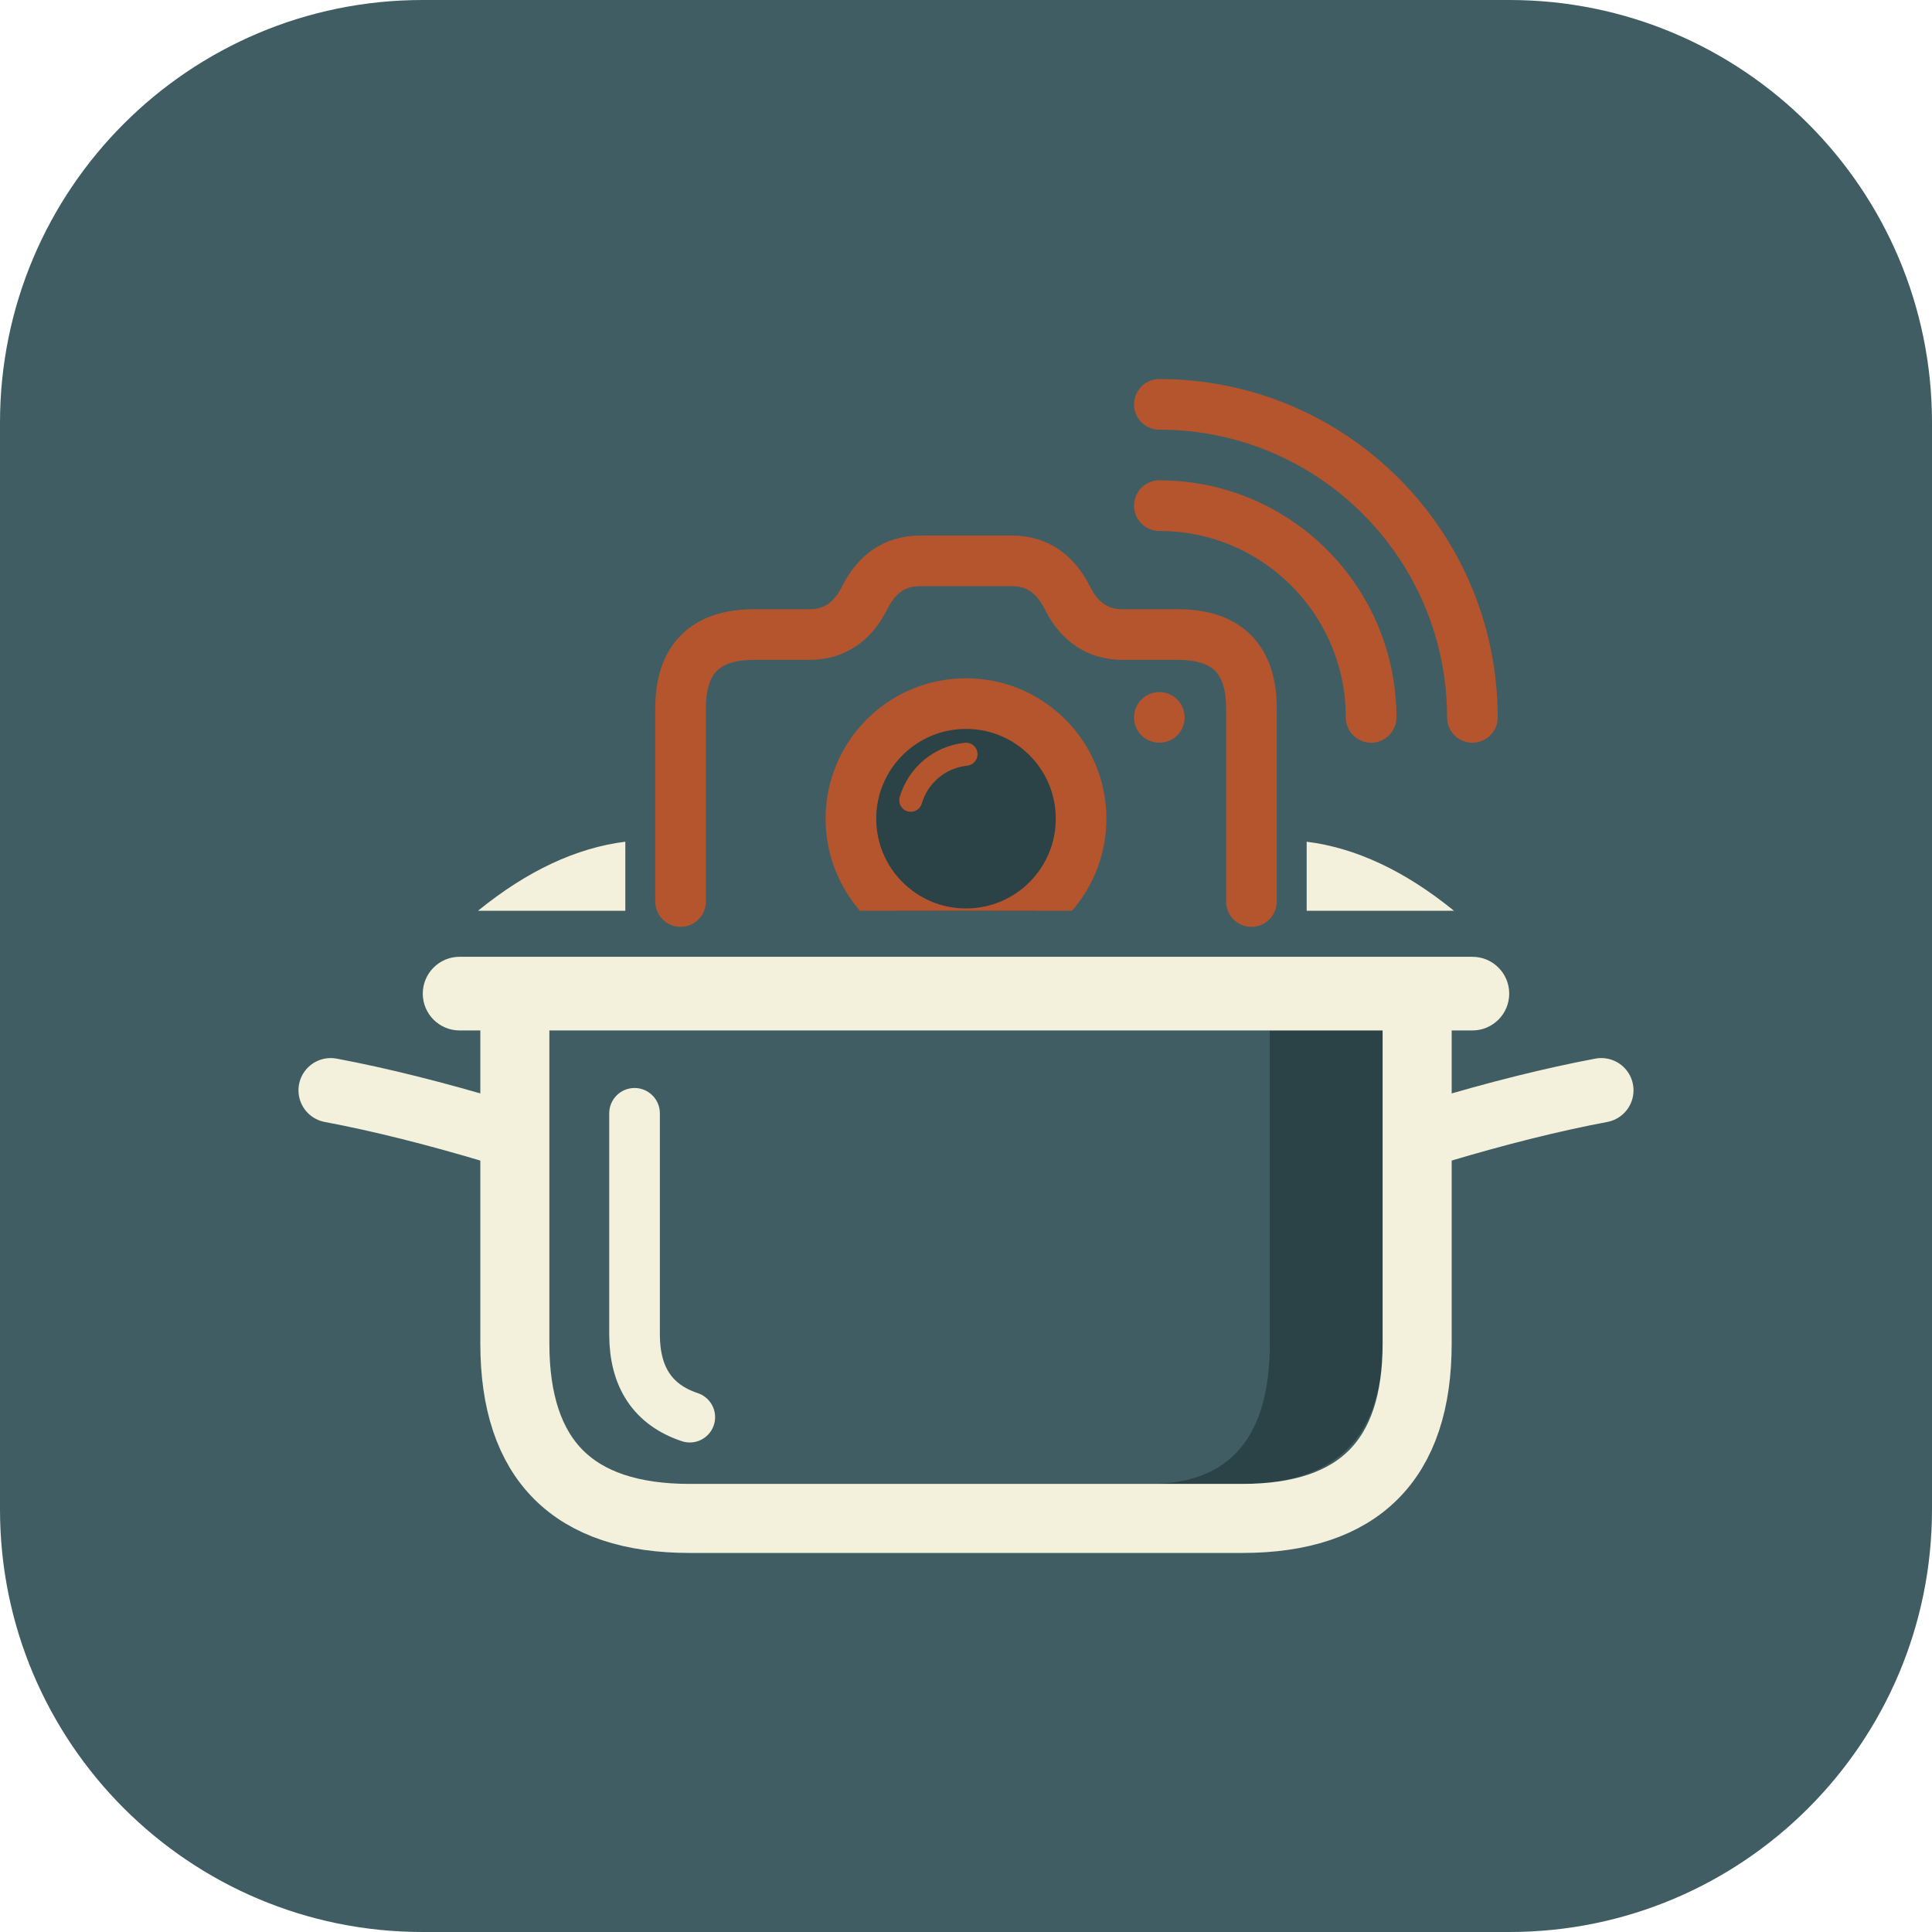
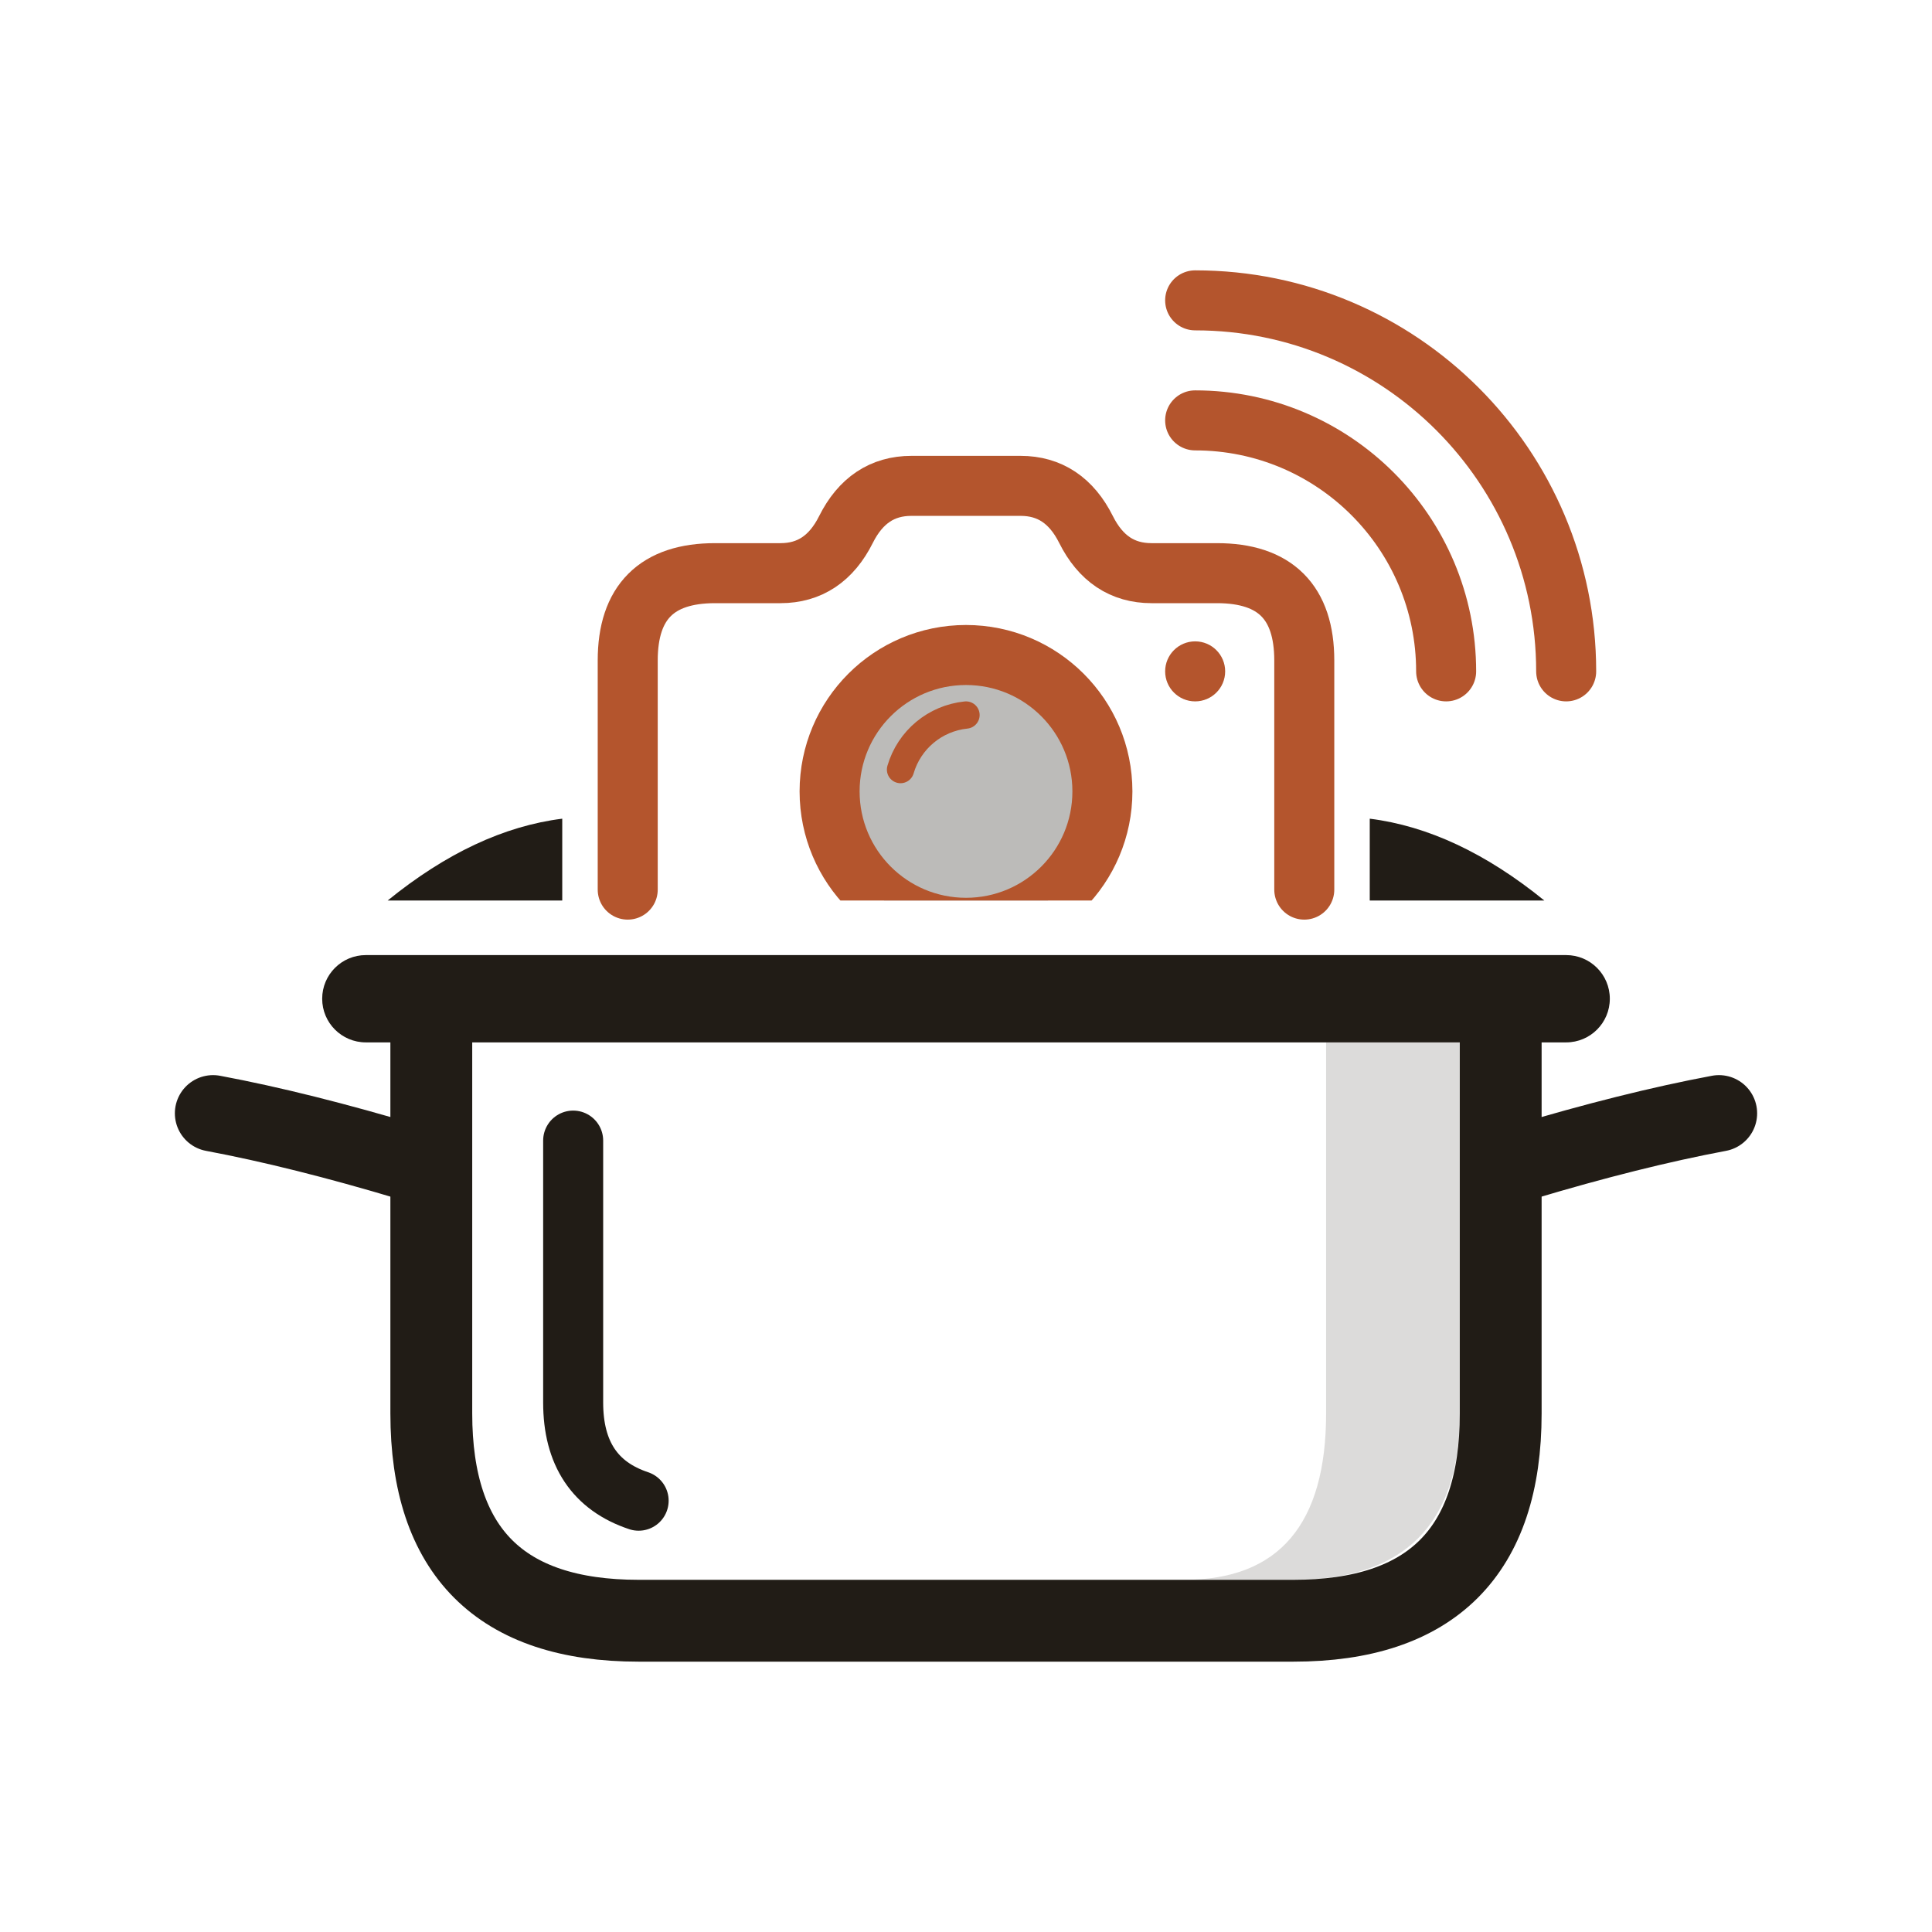
- <svg xmlns="http://www.w3.org/2000/svg" viewBox="0 0 512 512" width="512" height="512" role="img" aria-label="Rezeptor">
+ <svg xmlns="http://www.w3.org/2000/svg" viewBox="40 40 432 432" width="512" height="512" role="img" aria-label="Rezeptor">
  <defs>
    <clipPath id="lens-clip">
      <rect x="190" y="120" width="132" height="80" />
    </clipPath>
  </defs>
-   <rect width="512" height="512" rx="112" fill="#3f5d63" />
  <g transform="translate(256, 256) scale(1.22) translate(-256, -212)">
    <g fill="none" stroke="#b4552d" stroke-width="11" stroke-linecap="round">
      <path d="M 298 112 A 46 46 0 0 1 344 158" />
      <path d="M 298 90 A 68 68 0 0 1 366 158" />
    </g>
-     <path d="M 150 200 Q 166 187 182 185 L 182 200 Z" fill="#f3f1dc" />
-     <path d="M 362 200 Q 346 187 330 185 L 330 200 Z" fill="#f3f1dc" />
+     <path d="M 150 200 Q 166 187 182 185 L 182 200 Z" fill="#211c16" />
+     <path d="M 362 200 Q 346 187 330 185 L 330 200 Z" fill="#211c16" />
    <path d="M 194 198 L 194 156 Q 194 140 210 140 L 222 140 Q 230 140 234 132 Q 238 124 246 124 L 266 124 Q 274 124 278 132 Q 282 140 290 140 L 302 140 Q 318 140 318 156 L 318 198" fill="none" stroke="#b4552d" stroke-width="11" stroke-linecap="round" stroke-linejoin="round" />
    <g clip-path="url(#lens-clip)">
-       <circle cx="256" cy="180" r="25" fill="#2b4246" stroke="#b4552d" stroke-width="11" />
+       <circle cx="256" cy="180" r="25" fill="#211c16" fill-opacity="0.3" stroke="#b4552d" stroke-width="11" />
      <path d="M 244 176 A 14 14 0 0 1 256 166" fill="none" stroke="#b4552d" stroke-width="5" stroke-linecap="round" />
    </g>
    <circle cx="298" cy="158" r="5.5" fill="#b4552d" />
-     <path d="M 322 226 L 346.5 226 L 346.5 294 Q 346.5 324.5 316 324.5 L 296 324.5 Q 322 324.5 322 294 Z" fill="#2b4246" />
-     <g fill="none" stroke="#f3f1dc" stroke-width="14" stroke-linecap="round">
+     <path d="M 322 226 L 346.5 226 L 346.5 294 Q 346.5 324.5 316 324.5 L 296 324.5 Q 322 324.5 322 294 Z" fill="#211c16" fill-opacity="0.16" />
+     <g fill="none" stroke="#211c16" stroke-width="14" stroke-linecap="round">
      <path d="M 154 248 Q 134 242 118 239" />
      <path d="M 358 248 Q 378 242 394 239" />
    </g>
-     <path d="M 158 222 L 158 294 Q 158 332 196 332 L 316 332 Q 354 332 354 294 L 354 222" fill="none" stroke="#f3f1dc" stroke-width="15" stroke-linejoin="round" />
-     <rect x="138" y="210" width="236" height="16" rx="8" fill="#f3f1dc" />
-     <path d="M 184 244 L 184 292 Q 184 306 196 310" fill="none" stroke="#f3f1dc" stroke-width="11" stroke-linecap="round" />
+     <path d="M 158 222 L 158 294 Q 158 332 196 332 L 316 332 Q 354 332 354 294 L 354 222" fill="none" stroke="#211c16" stroke-width="15" stroke-linejoin="round" />
+     <rect x="138" y="210" width="236" height="16" rx="8" fill="#211c16" />
+     <path d="M 184 244 L 184 292 Q 184 306 196 310" fill="none" stroke="#211c16" stroke-width="11" stroke-linecap="round" />
  </g>
</svg>
